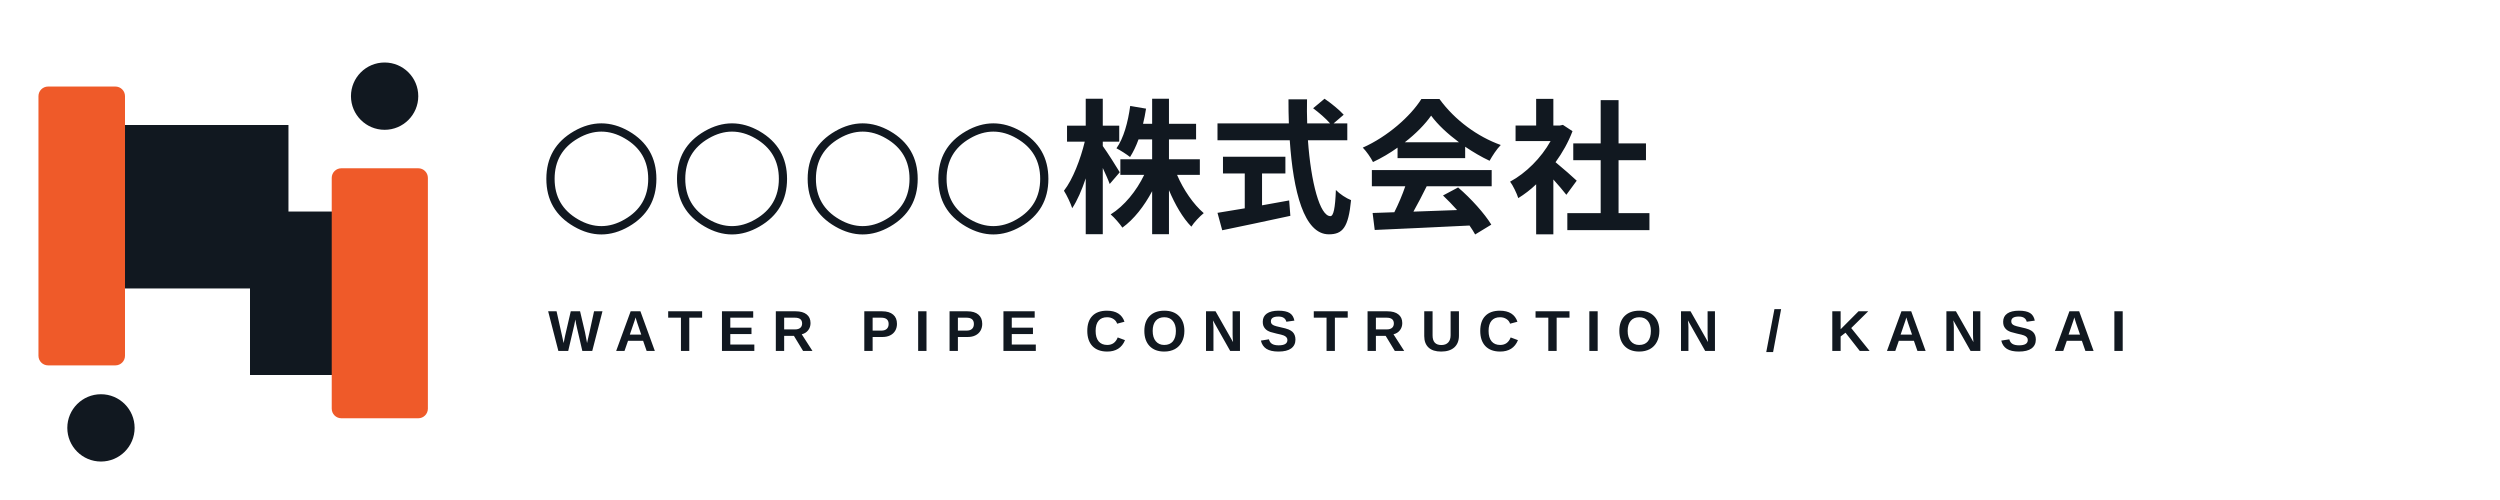
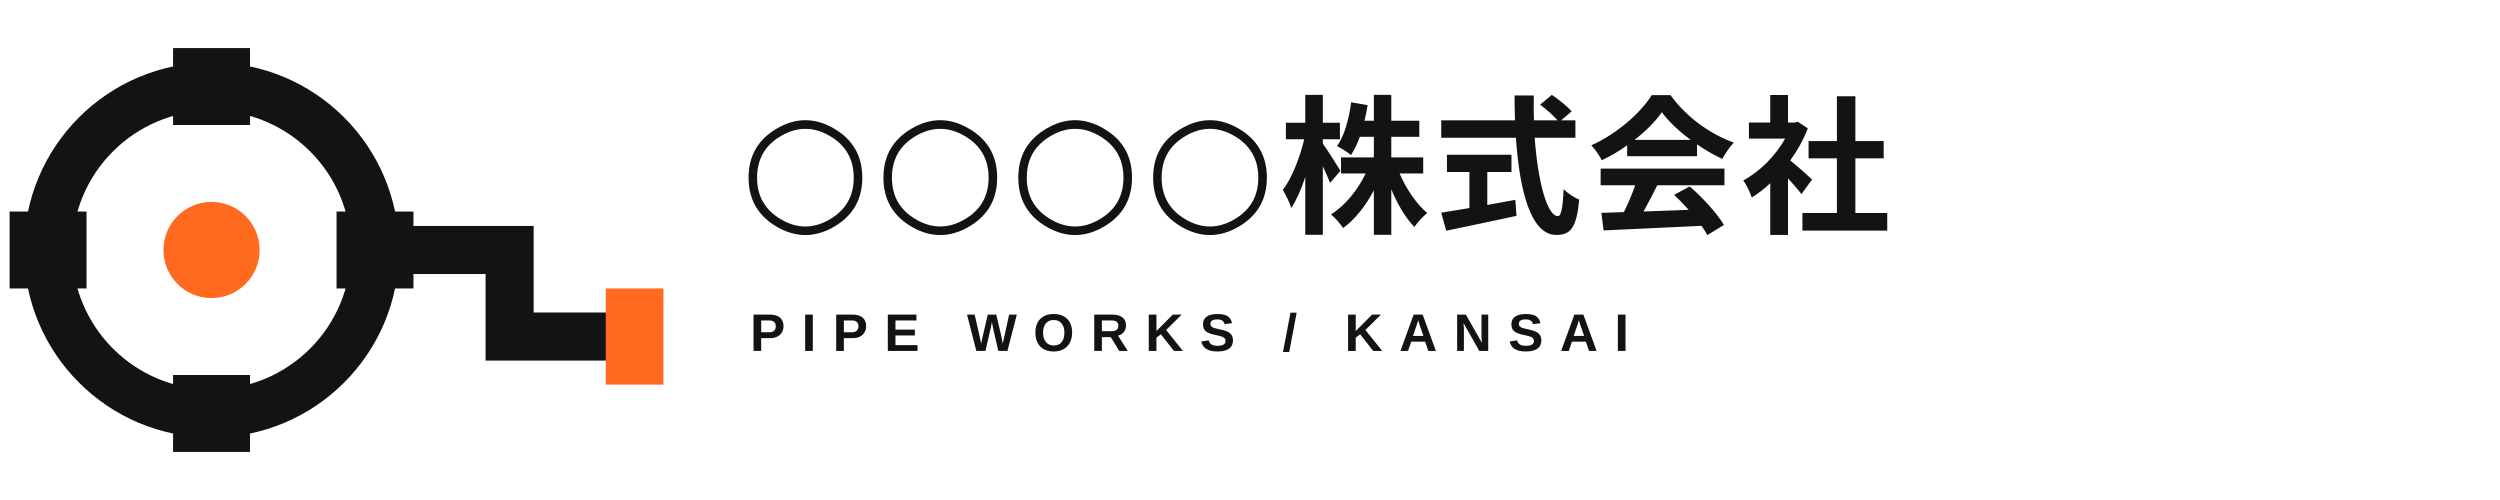
<svg xmlns="http://www.w3.org/2000/svg" viewBox="0 0 520 104" role="img" aria-labelledby="title desc">
  <rect width="520" height="104" fill="none" />
-   <g transform="translate(8 10)">
-     <path d="M10 16h42v18h18v34H44V50H10Z" fill="#111820" />
-     <rect x="0" y="8" width="18" height="58" rx="2" fill="#ef5a29" />
-     <rect x="61" y="25" width="20" height="52" rx="2" fill="#ef5a29" />
-     <circle cx="13" cy="79" r="7" fill="#111820" />
-     <circle cx="72" cy="10" r="7" fill="#111820" />
+   <g transform="translate(4 10)">
+     <circle cx="40" cy="42" r="34" fill="none" stroke="#111315" stroke-width="10" />
+     <circle cx="40" cy="42" r="10" fill="#ff6a1f" />
+     <rect x="32" y="0" width="16" height="16" fill="#111315" />
+     <rect x="32" y="68" width="16" height="16" fill="#111315" />
+     <rect x="-2" y="34" width="16" height="16" fill="#111315" />
+     <rect x="66" y="34" width="16" height="16" fill="#111315" />
+     <path d="M74 42h28v18h28" fill="none" stroke="#111315" stroke-width="10" stroke-linejoin="miter" />
+     <rect x="122" y="50" width="12" height="20" fill="#ff6a1f" />
  </g>
-   <g fill="#111820">
-     <text x="112" y="45" font-family="'Yu Gothic','Hiragino Kaku Gothic ProN',Meiryo,sans-serif" font-size="30" font-weight="900" letter-spacing="1">○○○○株式会社</text>
-     <text x="114" y="73" font-family="Arial,sans-serif" font-size="12" font-weight="800" letter-spacing="3.2">WATER PIPE CONSTRUCTION / KANSAI</text>
+   <g fill="#111315">
+     <text x="154" y="45" font-family="'Yu Gothic','Hiragino Kaku Gothic ProN',Meiryo,sans-serif" font-size="31" font-weight="900" letter-spacing="1">○○○○株式会社</text>
+     <text x="156" y="73" font-family="Arial,sans-serif" font-size="11" font-weight="800" letter-spacing="3.4">PIPE WORKS / KANSAI</text>
  </g>
</svg>
